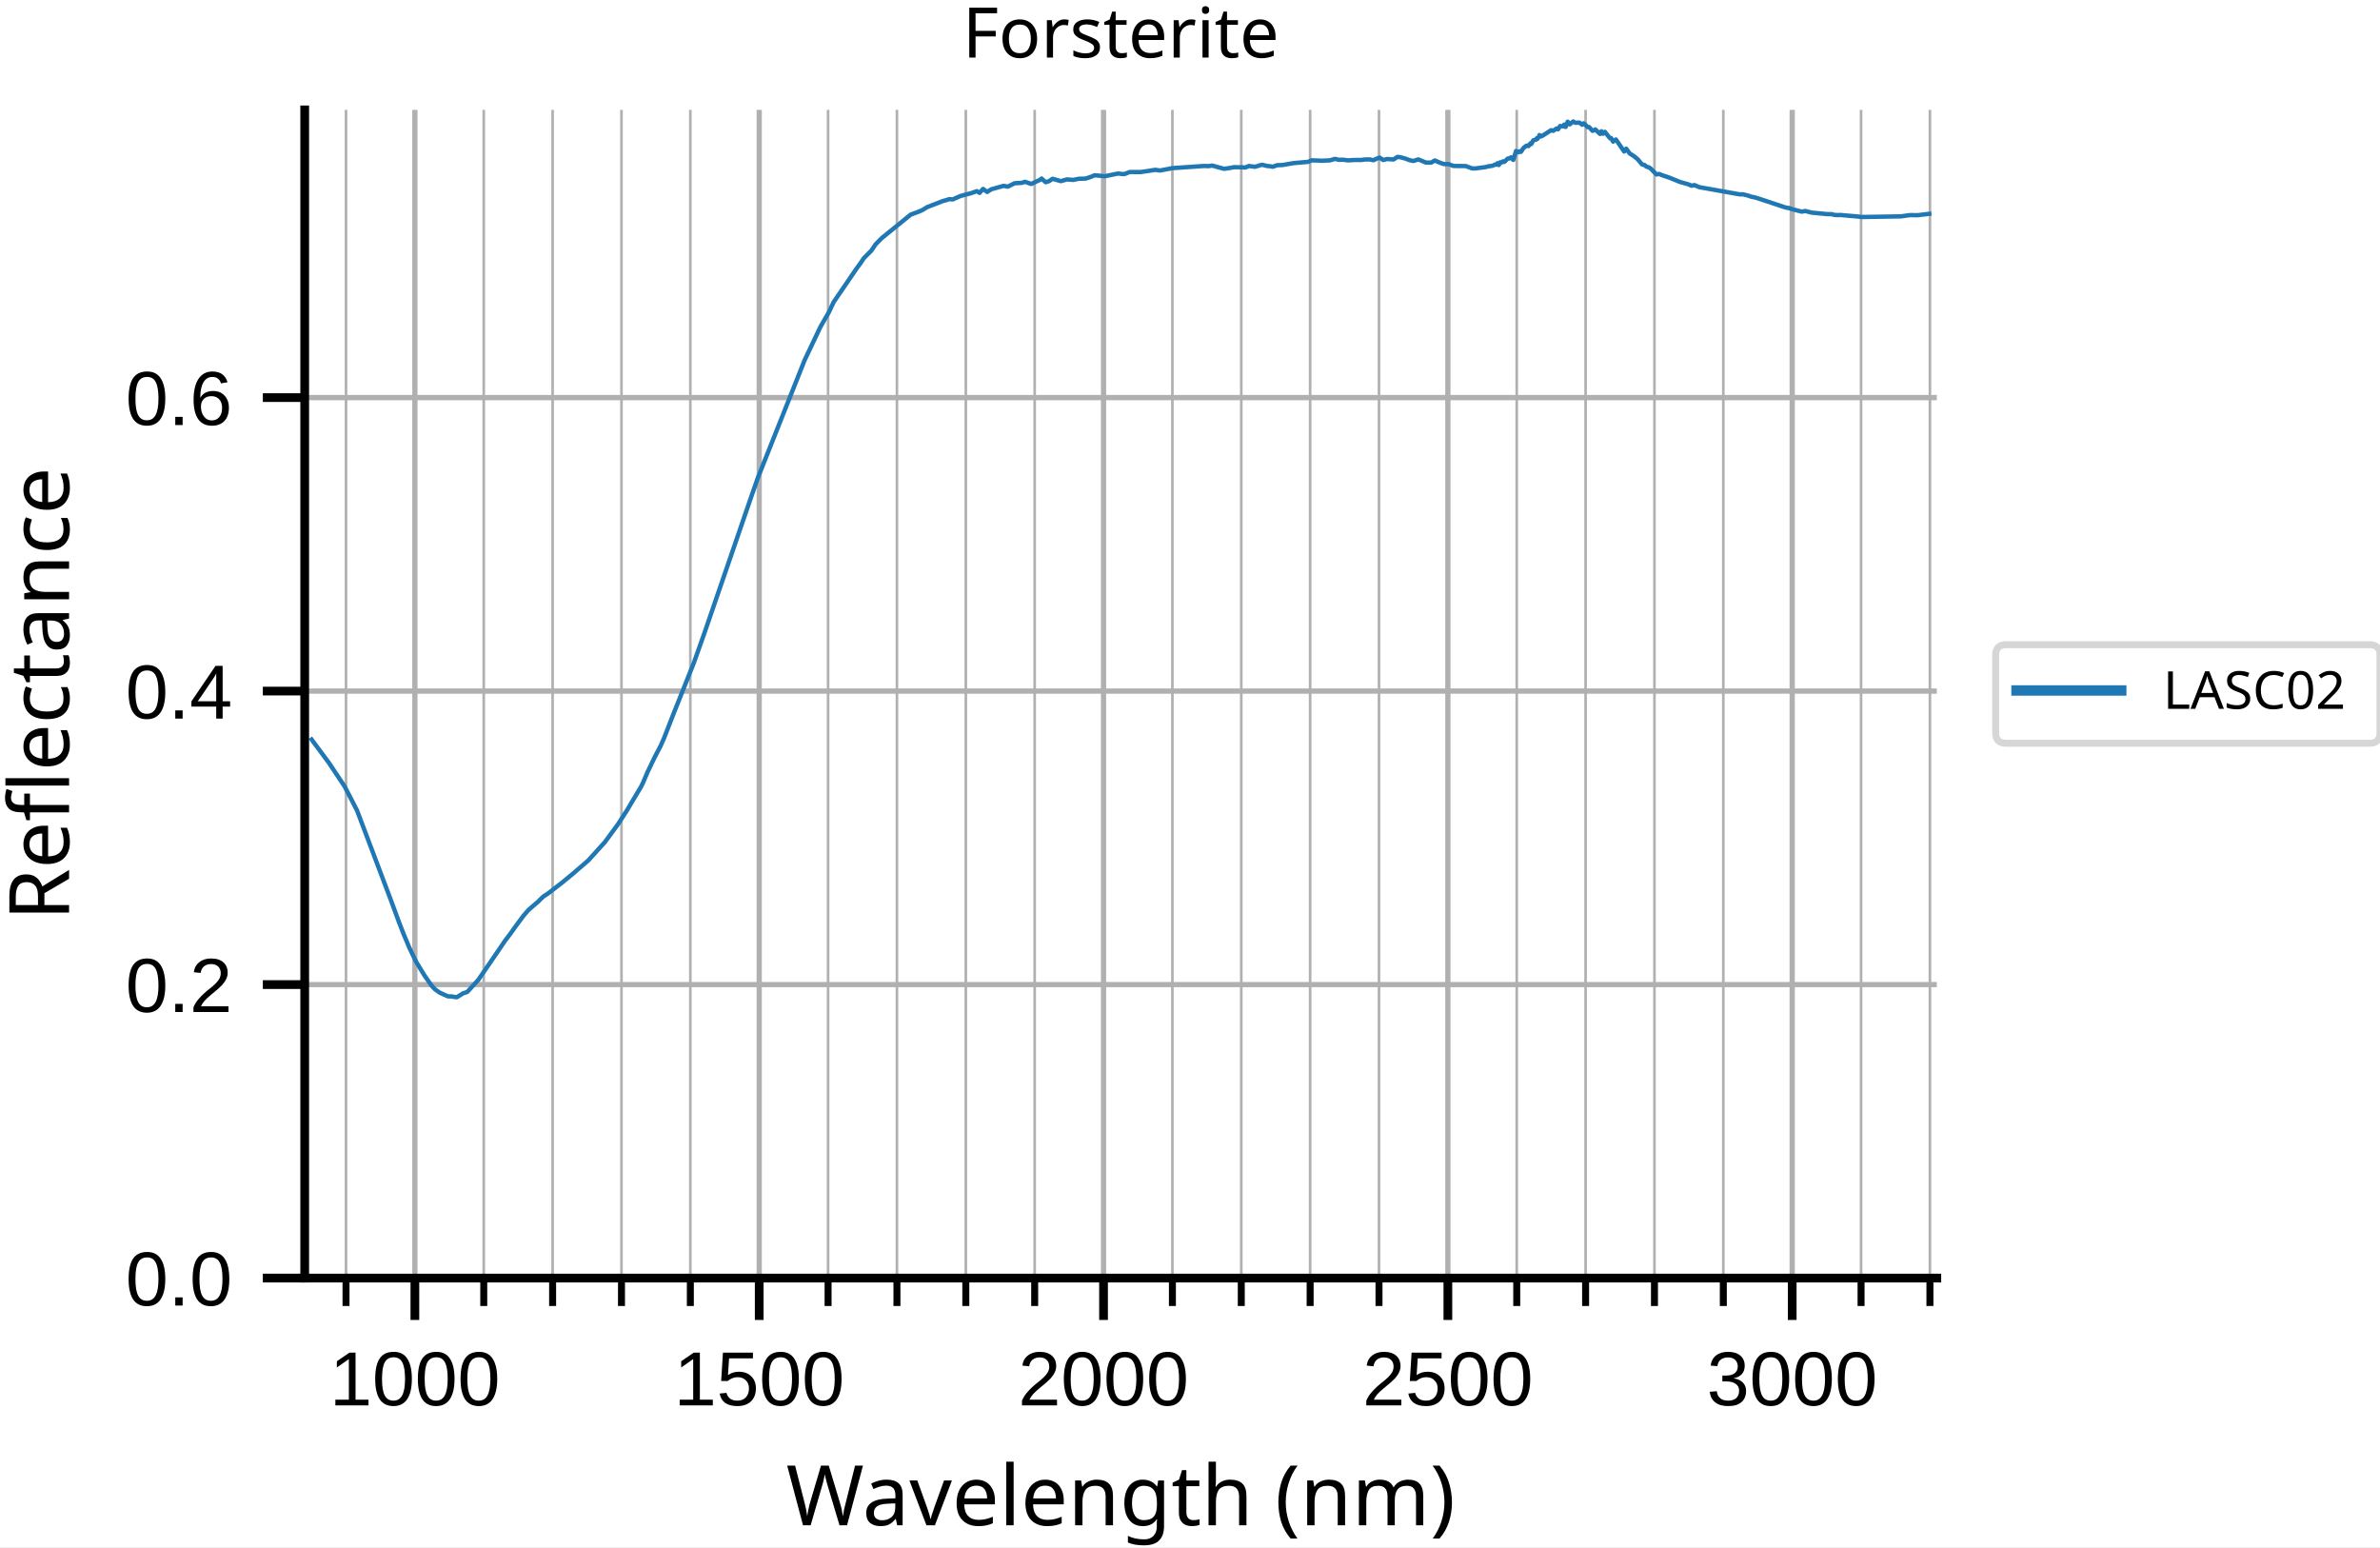
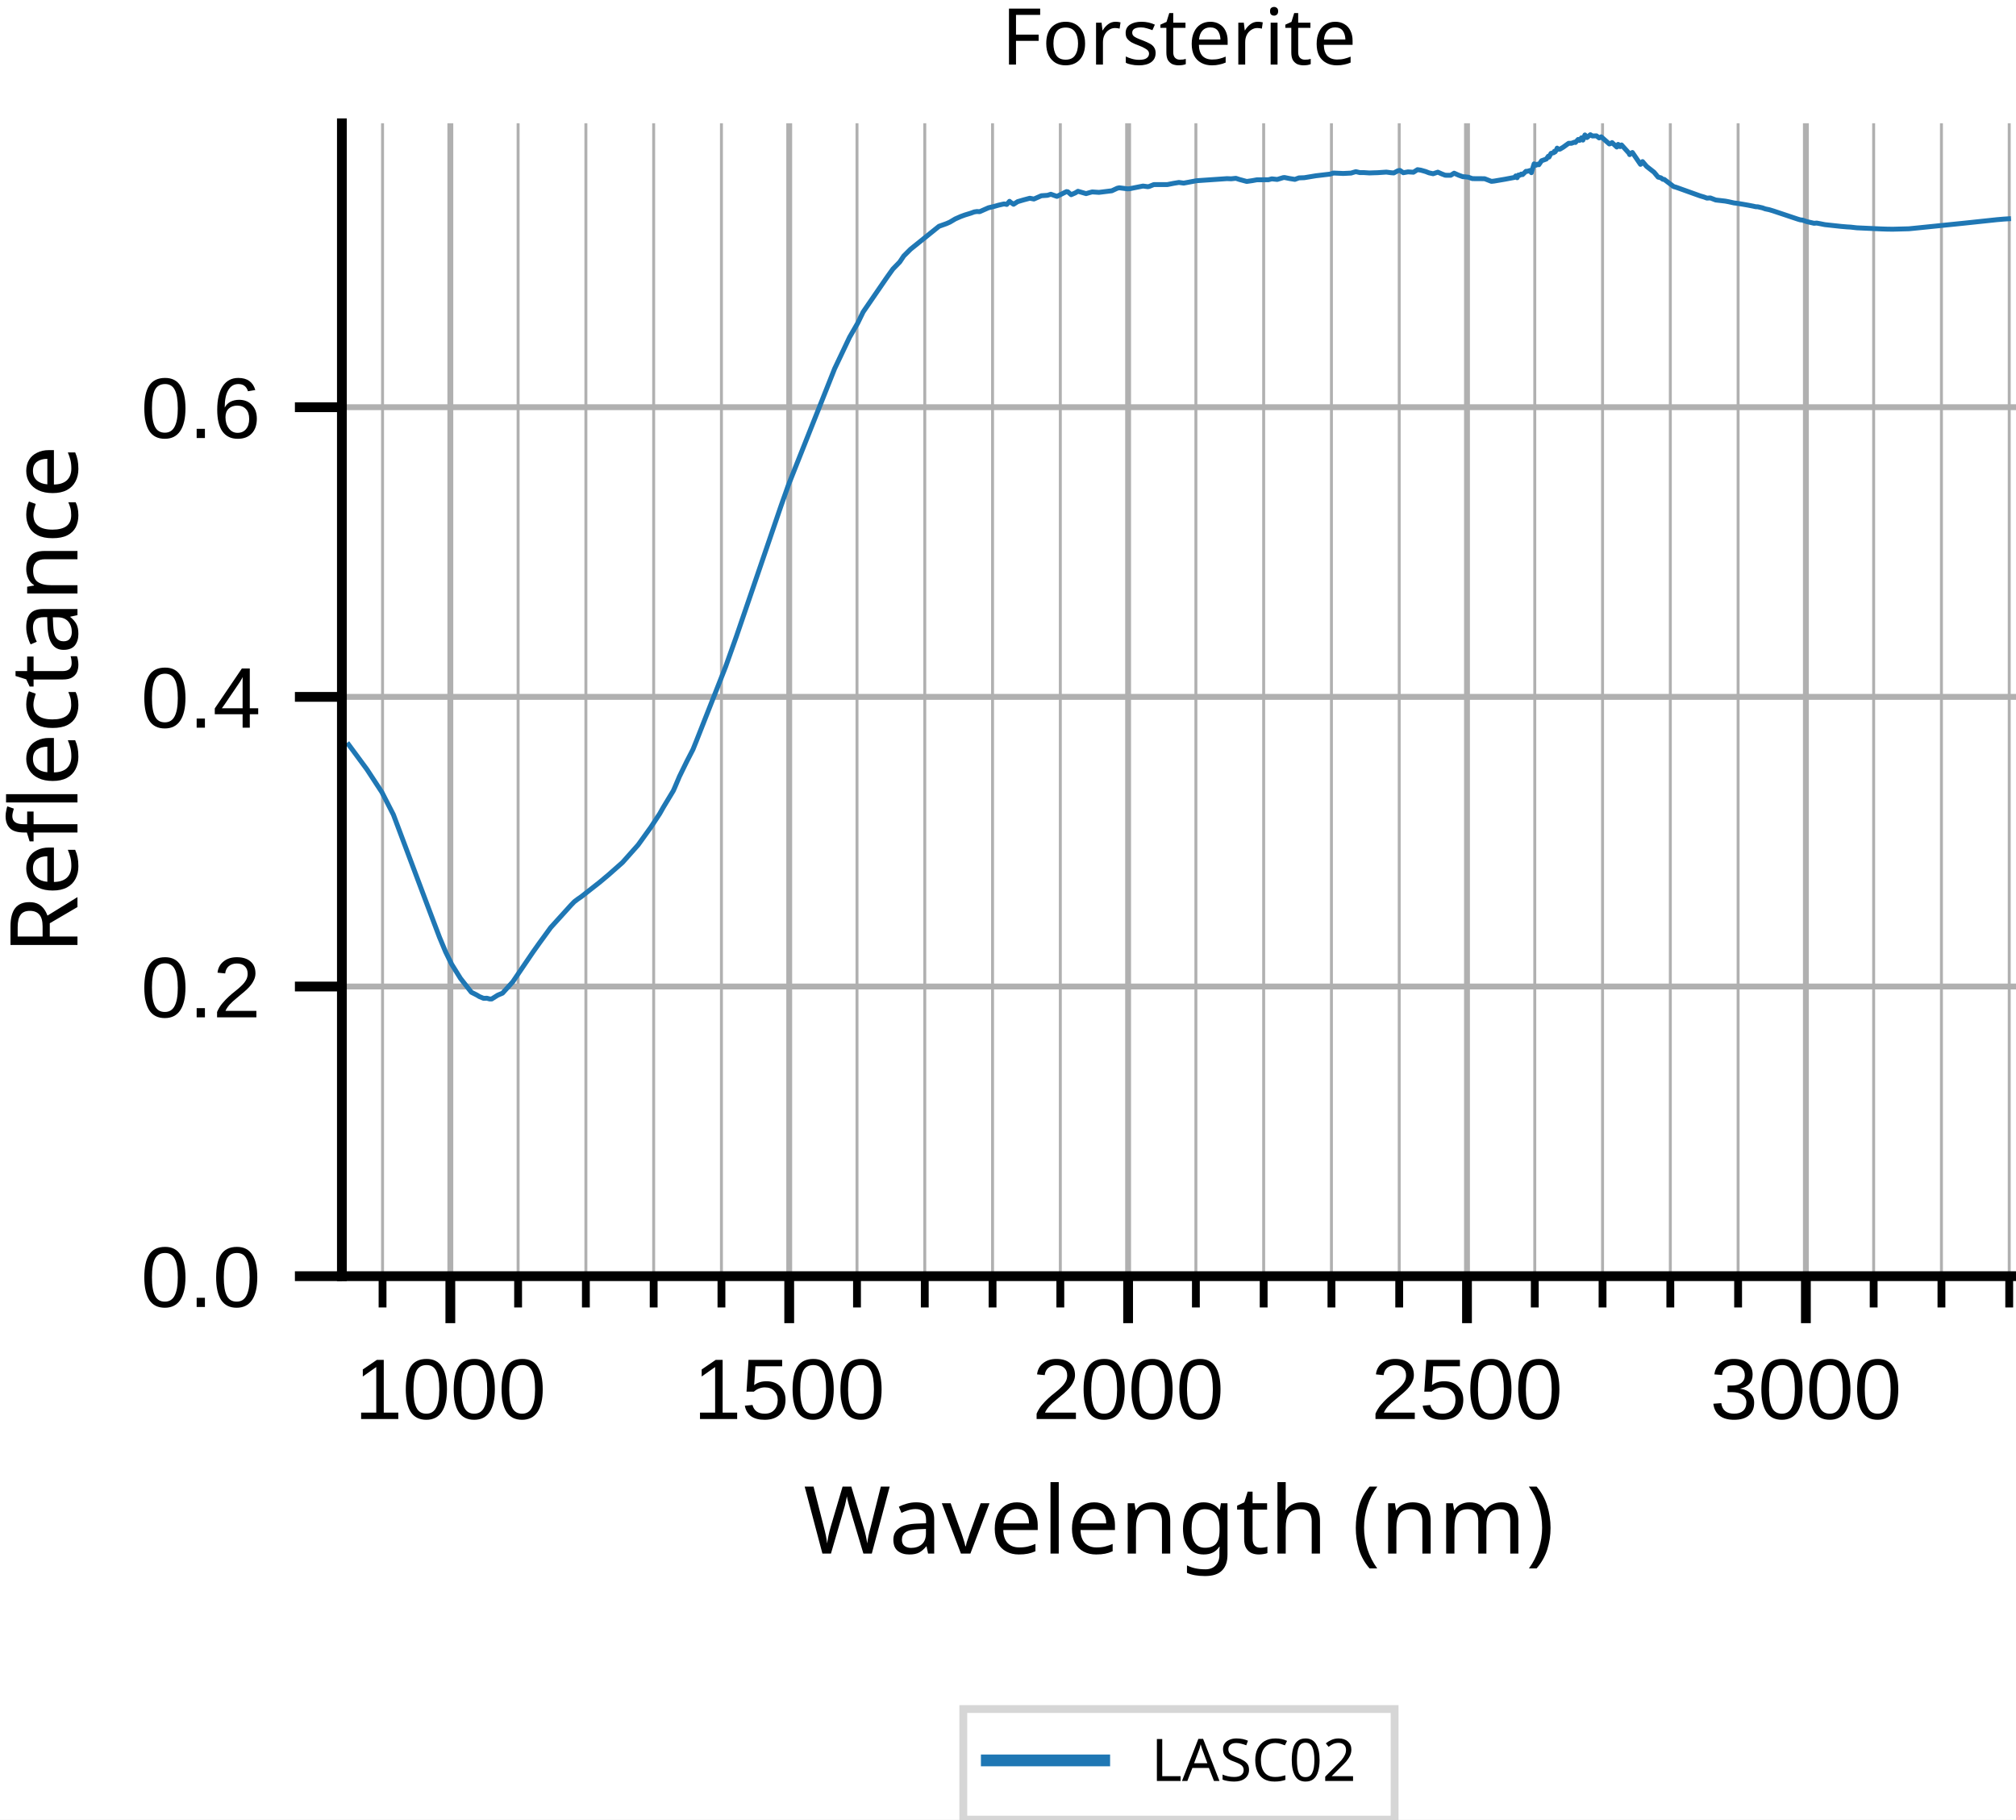
- <svg xmlns="http://www.w3.org/2000/svg" xmlns:xlink="http://www.w3.org/1999/xlink" width="272.861pt" height="177.363pt" viewBox="0 0 272.861 177.363" version="1.1">
+ <svg xmlns="http://www.w3.org/2000/svg" xmlns:xlink="http://www.w3.org/1999/xlink" width="205.989pt" height="185.929pt" viewBox="0 0 205.989 185.929" version="1.1">
  <defs>
    <style type="text/css">*{stroke-linejoin: round; stroke-linecap: butt}</style>
  </defs>
  <g id="figure_1">
    <g id="patch_1">
-       <path d="M 0 177.363  L 272.861 177.363  L 272.861 0  L 0 0  z " style="fill: #ffffff" />
+       <path d="M 0 185.929  L 205.989 185.929  L 205.989 0  L 0 0  z " style="fill: #ffffff" />
    </g>
    <g id="axes_1">
      <g id="patch_2">
-         <path d="M 34.933 146.524  L 222.051 146.524  L 222.051 12.598  L 34.933 12.598  z " style="fill: #ffffff" />
+         <path d="M 34.933 130.398  L 205.989 130.398  L 205.989 12.598  L 34.933 12.598  z " style="fill: #ffffff" />
      </g>
      <g id="matplotlib.axis_1">
        <g id="xtick_1">
          <g id="line2d_1">
-             <path d="M 47.565 146.524  L 47.565 12.598  " clip-path="url(#pc90f68696c)" style="fill: none; stroke: #b0b0b0; stroke-width: 0.6; stroke-linecap: square" />
+             <path d="M 46.014 130.398  L 46.014 12.598  " clip-path="url(#p730b44d50e)" style="fill: none; stroke: #b0b0b0; stroke-width: 0.6; stroke-linecap: square" />
          </g>
          <g id="line2d_2">
            <defs>
-               <path id="md2df601f86" d="M 0 0  L 0 4.8  " style="stroke: #000000" />
+               <path id="m1fab5408ec" d="M 0 0  L 0 4.8  " style="stroke: #000000" />
            </defs>
            <g>
-               <use xlink:href="#md2df601f86" x="47.565" y="146.524" style="stroke: #000000" />
+               <use xlink:href="#m1fab5408ec" x="46.014" y="130.398" style="stroke: #000000" />
            </g>
          </g>
          <g id="text_1">
-             <text style="font: 8.8px 'Arial'; text-anchor: middle" x="47.565" y="161.123" transform="rotate(-0 47.56542 161.1231)">1000</text>
+             <text style="font: 8.8px 'Arial'; text-anchor: middle" x="46.014" y="144.997" transform="rotate(-0 46.01353 144.9971)">1000</text>
          </g>
        </g>
        <g id="xtick_2">
          <g id="line2d_3">
-             <path d="M 87.042 146.524  L 87.042 12.598  " clip-path="url(#pc90f68696c)" style="fill: none; stroke: #b0b0b0; stroke-width: 0.6; stroke-linecap: square" />
+             <path d="M 80.64 130.398  L 80.64 12.598  " clip-path="url(#p730b44d50e)" style="fill: none; stroke: #b0b0b0; stroke-width: 0.6; stroke-linecap: square" />
          </g>
          <g id="line2d_4">
            <g>
-               <use xlink:href="#md2df601f86" x="87.042" y="146.524" style="stroke: #000000" />
+               <use xlink:href="#m1fab5408ec" x="80.64" y="130.398" style="stroke: #000000" />
            </g>
          </g>
          <g id="text_2">
-             <text style="font: 8.8px 'Arial'; text-anchor: middle" x="87.042" y="161.123" transform="rotate(-0 87.04173 161.1231)">1500</text>
+             <text style="font: 8.8px 'Arial'; text-anchor: middle" x="80.64" y="144.997" transform="rotate(-0 80.64018 144.9971)">1500</text>
          </g>
        </g>
        <g id="xtick_3">
          <g id="line2d_5">
-             <path d="M 126.518 146.524  L 126.518 12.598  " clip-path="url(#pc90f68696c)" style="fill: none; stroke: #b0b0b0; stroke-width: 0.6; stroke-linecap: square" />
+             <path d="M 115.267 130.398  L 115.267 12.598  " clip-path="url(#p730b44d50e)" style="fill: none; stroke: #b0b0b0; stroke-width: 0.6; stroke-linecap: square" />
          </g>
          <g id="line2d_6">
            <g>
-               <use xlink:href="#md2df601f86" x="126.518" y="146.524" style="stroke: #000000" />
+               <use xlink:href="#m1fab5408ec" x="115.267" y="130.398" style="stroke: #000000" />
            </g>
          </g>
          <g id="text_3">
-             <text style="font: 8.8px 'Arial'; text-anchor: middle" x="126.518" y="161.123" transform="rotate(-0 126.518 161.1231)">2000</text>
+             <text style="font: 8.8px 'Arial'; text-anchor: middle" x="115.267" y="144.997" transform="rotate(-0 115.2668 144.9971)">2000</text>
          </g>
        </g>
        <g id="xtick_4">
          <g id="line2d_7">
-             <path d="M 165.994 146.524  L 165.994 12.598  " clip-path="url(#pc90f68696c)" style="fill: none; stroke: #b0b0b0; stroke-width: 0.6; stroke-linecap: square" />
+             <path d="M 149.893 130.398  L 149.893 12.598  " clip-path="url(#p730b44d50e)" style="fill: none; stroke: #b0b0b0; stroke-width: 0.6; stroke-linecap: square" />
          </g>
          <g id="line2d_8">
            <g>
-               <use xlink:href="#md2df601f86" x="165.994" y="146.524" style="stroke: #000000" />
+               <use xlink:href="#m1fab5408ec" x="149.893" y="130.398" style="stroke: #000000" />
            </g>
          </g>
          <g id="text_4">
-             <text style="font: 8.8px 'Arial'; text-anchor: middle" x="165.994" y="161.123" transform="rotate(-0 165.9943 161.1231)">2500</text>
+             <text style="font: 8.8px 'Arial'; text-anchor: middle" x="149.893" y="144.997" transform="rotate(-0 149.8935 144.9971)">2500</text>
          </g>
        </g>
        <g id="xtick_5">
          <g id="line2d_9">
-             <path d="M 205.471 146.524  L 205.471 12.598  " clip-path="url(#pc90f68696c)" style="fill: none; stroke: #b0b0b0; stroke-width: 0.6; stroke-linecap: square" />
+             <path d="M 184.52 130.398  L 184.52 12.598  " clip-path="url(#p730b44d50e)" style="fill: none; stroke: #b0b0b0; stroke-width: 0.6; stroke-linecap: square" />
          </g>
          <g id="line2d_10">
            <g>
-               <use xlink:href="#md2df601f86" x="205.471" y="146.524" style="stroke: #000000" />
+               <use xlink:href="#m1fab5408ec" x="184.52" y="130.398" style="stroke: #000000" />
            </g>
          </g>
          <g id="text_5">
-             <text style="font: 8.8px 'Arial'; text-anchor: middle" x="205.471" y="161.123" transform="rotate(-0 205.4707 161.1231)">3000</text>
+             <text style="font: 8.8px 'Arial'; text-anchor: middle" x="184.52" y="144.997" transform="rotate(-0 184.5201 144.9971)">3000</text>
          </g>
        </g>
        <g id="xtick_6">
          <g id="line2d_11">
-             <path d="M 39.67 146.524  L 39.67 12.598  " clip-path="url(#pc90f68696c)" style="fill: none; stroke: #b0b0b0; stroke-width: 0.3; stroke-linecap: square" />
+             <path d="M 39.088 130.398  L 39.088 12.598  " clip-path="url(#p730b44d50e)" style="fill: none; stroke: #b0b0b0; stroke-width: 0.3; stroke-linecap: square" />
          </g>
          <g id="line2d_12">
            <defs>
-               <path id="mfdd90f24b0" d="M 0 0  L 0 3.2  " style="stroke: #000000; stroke-width: 0.8" />
+               <path id="m19342d8880" d="M 0 0  L 0 3.2  " style="stroke: #000000; stroke-width: 0.8" />
            </defs>
            <g>
-               <use xlink:href="#mfdd90f24b0" x="39.67" y="146.524" style="stroke: #000000; stroke-width: 0.8" />
+               <use xlink:href="#m19342d8880" x="39.088" y="130.398" style="stroke: #000000; stroke-width: 0.8" />
            </g>
          </g>
        </g>
        <g id="xtick_7">
          <g id="line2d_13">
-             <path d="M 55.461 146.524  L 55.461 12.598  " clip-path="url(#pc90f68696c)" style="fill: none; stroke: #b0b0b0; stroke-width: 0.3; stroke-linecap: square" />
+             <path d="M 52.939 130.398  L 52.939 12.598  " clip-path="url(#p730b44d50e)" style="fill: none; stroke: #b0b0b0; stroke-width: 0.3; stroke-linecap: square" />
          </g>
          <g id="line2d_14">
            <g>
-               <use xlink:href="#mfdd90f24b0" x="55.461" y="146.524" style="stroke: #000000; stroke-width: 0.8" />
+               <use xlink:href="#m19342d8880" x="52.939" y="130.398" style="stroke: #000000; stroke-width: 0.8" />
            </g>
          </g>
        </g>
        <g id="xtick_8">
          <g id="line2d_15">
-             <path d="M 63.356 146.524  L 63.356 12.598  " clip-path="url(#pc90f68696c)" style="fill: none; stroke: #b0b0b0; stroke-width: 0.3; stroke-linecap: square" />
+             <path d="M 59.864 130.398  L 59.864 12.598  " clip-path="url(#p730b44d50e)" style="fill: none; stroke: #b0b0b0; stroke-width: 0.3; stroke-linecap: square" />
          </g>
          <g id="line2d_16">
            <g>
-               <use xlink:href="#mfdd90f24b0" x="63.356" y="146.524" style="stroke: #000000; stroke-width: 0.8" />
+               <use xlink:href="#m19342d8880" x="59.864" y="130.398" style="stroke: #000000; stroke-width: 0.8" />
            </g>
          </g>
        </g>
        <g id="xtick_9">
          <g id="line2d_17">
-             <path d="M 71.251 146.524  L 71.251 12.598  " clip-path="url(#pc90f68696c)" style="fill: none; stroke: #b0b0b0; stroke-width: 0.3; stroke-linecap: square" />
+             <path d="M 66.79 130.398  L 66.79 12.598  " clip-path="url(#p730b44d50e)" style="fill: none; stroke: #b0b0b0; stroke-width: 0.3; stroke-linecap: square" />
          </g>
          <g id="line2d_18">
            <g>
-               <use xlink:href="#mfdd90f24b0" x="71.251" y="146.524" style="stroke: #000000; stroke-width: 0.8" />
+               <use xlink:href="#m19342d8880" x="66.79" y="130.398" style="stroke: #000000; stroke-width: 0.8" />
            </g>
          </g>
        </g>
        <g id="xtick_10">
          <g id="line2d_19">
-             <path d="M 79.146 146.524  L 79.146 12.598  " clip-path="url(#pc90f68696c)" style="fill: none; stroke: #b0b0b0; stroke-width: 0.3; stroke-linecap: square" />
+             <path d="M 73.715 130.398  L 73.715 12.598  " clip-path="url(#p730b44d50e)" style="fill: none; stroke: #b0b0b0; stroke-width: 0.3; stroke-linecap: square" />
          </g>
          <g id="line2d_20">
            <g>
-               <use xlink:href="#mfdd90f24b0" x="79.146" y="146.524" style="stroke: #000000; stroke-width: 0.8" />
+               <use xlink:href="#m19342d8880" x="73.715" y="130.398" style="stroke: #000000; stroke-width: 0.8" />
            </g>
          </g>
        </g>
        <g id="xtick_11">
          <g id="line2d_21">
-             <path d="M 94.937 146.524  L 94.937 12.598  " clip-path="url(#pc90f68696c)" style="fill: none; stroke: #b0b0b0; stroke-width: 0.3; stroke-linecap: square" />
+             <path d="M 87.566 130.398  L 87.566 12.598  " clip-path="url(#p730b44d50e)" style="fill: none; stroke: #b0b0b0; stroke-width: 0.3; stroke-linecap: square" />
          </g>
          <g id="line2d_22">
            <g>
-               <use xlink:href="#mfdd90f24b0" x="94.937" y="146.524" style="stroke: #000000; stroke-width: 0.8" />
+               <use xlink:href="#m19342d8880" x="87.566" y="130.398" style="stroke: #000000; stroke-width: 0.8" />
            </g>
          </g>
        </g>
        <g id="xtick_12">
          <g id="line2d_23">
-             <path d="M 102.832 146.524  L 102.832 12.598  " clip-path="url(#pc90f68696c)" style="fill: none; stroke: #b0b0b0; stroke-width: 0.3; stroke-linecap: square" />
+             <path d="M 94.491 130.398  L 94.491 12.598  " clip-path="url(#p730b44d50e)" style="fill: none; stroke: #b0b0b0; stroke-width: 0.3; stroke-linecap: square" />
          </g>
          <g id="line2d_24">
            <g>
-               <use xlink:href="#mfdd90f24b0" x="102.832" y="146.524" style="stroke: #000000; stroke-width: 0.8" />
+               <use xlink:href="#m19342d8880" x="94.491" y="130.398" style="stroke: #000000; stroke-width: 0.8" />
            </g>
          </g>
        </g>
        <g id="xtick_13">
          <g id="line2d_25">
-             <path d="M 110.728 146.524  L 110.728 12.598  " clip-path="url(#pc90f68696c)" style="fill: none; stroke: #b0b0b0; stroke-width: 0.3; stroke-linecap: square" />
+             <path d="M 101.416 130.398  L 101.416 12.598  " clip-path="url(#p730b44d50e)" style="fill: none; stroke: #b0b0b0; stroke-width: 0.3; stroke-linecap: square" />
          </g>
          <g id="line2d_26">
            <g>
-               <use xlink:href="#mfdd90f24b0" x="110.728" y="146.524" style="stroke: #000000; stroke-width: 0.8" />
+               <use xlink:href="#m19342d8880" x="101.416" y="130.398" style="stroke: #000000; stroke-width: 0.8" />
            </g>
          </g>
        </g>
        <g id="xtick_14">
          <g id="line2d_27">
-             <path d="M 118.623 146.524  L 118.623 12.598  " clip-path="url(#pc90f68696c)" style="fill: none; stroke: #b0b0b0; stroke-width: 0.3; stroke-linecap: square" />
+             <path d="M 108.341 130.398  L 108.341 12.598  " clip-path="url(#p730b44d50e)" style="fill: none; stroke: #b0b0b0; stroke-width: 0.3; stroke-linecap: square" />
          </g>
          <g id="line2d_28">
            <g>
-               <use xlink:href="#mfdd90f24b0" x="118.623" y="146.524" style="stroke: #000000; stroke-width: 0.8" />
+               <use xlink:href="#m19342d8880" x="108.341" y="130.398" style="stroke: #000000; stroke-width: 0.8" />
            </g>
          </g>
        </g>
        <g id="xtick_15">
          <g id="line2d_29">
-             <path d="M 134.413 146.524  L 134.413 12.598  " clip-path="url(#pc90f68696c)" style="fill: none; stroke: #b0b0b0; stroke-width: 0.3; stroke-linecap: square" />
+             <path d="M 122.192 130.398  L 122.192 12.598  " clip-path="url(#p730b44d50e)" style="fill: none; stroke: #b0b0b0; stroke-width: 0.3; stroke-linecap: square" />
          </g>
          <g id="line2d_30">
            <g>
-               <use xlink:href="#mfdd90f24b0" x="134.413" y="146.524" style="stroke: #000000; stroke-width: 0.8" />
+               <use xlink:href="#m19342d8880" x="122.192" y="130.398" style="stroke: #000000; stroke-width: 0.8" />
            </g>
          </g>
        </g>
        <g id="xtick_16">
          <g id="line2d_31">
-             <path d="M 142.309 146.524  L 142.309 12.598  " clip-path="url(#pc90f68696c)" style="fill: none; stroke: #b0b0b0; stroke-width: 0.3; stroke-linecap: square" />
+             <path d="M 129.117 130.398  L 129.117 12.598  " clip-path="url(#p730b44d50e)" style="fill: none; stroke: #b0b0b0; stroke-width: 0.3; stroke-linecap: square" />
          </g>
          <g id="line2d_32">
            <g>
-               <use xlink:href="#mfdd90f24b0" x="142.309" y="146.524" style="stroke: #000000; stroke-width: 0.8" />
+               <use xlink:href="#m19342d8880" x="129.117" y="130.398" style="stroke: #000000; stroke-width: 0.8" />
            </g>
          </g>
        </g>
        <g id="xtick_17">
          <g id="line2d_33">
-             <path d="M 150.204 146.524  L 150.204 12.598  " clip-path="url(#pc90f68696c)" style="fill: none; stroke: #b0b0b0; stroke-width: 0.3; stroke-linecap: square" />
+             <path d="M 136.043 130.398  L 136.043 12.598  " clip-path="url(#p730b44d50e)" style="fill: none; stroke: #b0b0b0; stroke-width: 0.3; stroke-linecap: square" />
          </g>
          <g id="line2d_34">
            <g>
-               <use xlink:href="#mfdd90f24b0" x="150.204" y="146.524" style="stroke: #000000; stroke-width: 0.8" />
+               <use xlink:href="#m19342d8880" x="136.043" y="130.398" style="stroke: #000000; stroke-width: 0.8" />
            </g>
          </g>
        </g>
        <g id="xtick_18">
          <g id="line2d_35">
-             <path d="M 158.099 146.524  L 158.099 12.598  " clip-path="url(#pc90f68696c)" style="fill: none; stroke: #b0b0b0; stroke-width: 0.3; stroke-linecap: square" />
+             <path d="M 142.968 130.398  L 142.968 12.598  " clip-path="url(#p730b44d50e)" style="fill: none; stroke: #b0b0b0; stroke-width: 0.3; stroke-linecap: square" />
          </g>
          <g id="line2d_36">
            <g>
-               <use xlink:href="#mfdd90f24b0" x="158.099" y="146.524" style="stroke: #000000; stroke-width: 0.8" />
+               <use xlink:href="#m19342d8880" x="142.968" y="130.398" style="stroke: #000000; stroke-width: 0.8" />
            </g>
          </g>
        </g>
        <g id="xtick_19">
          <g id="line2d_37">
-             <path d="M 173.89 146.524  L 173.89 12.598  " clip-path="url(#pc90f68696c)" style="fill: none; stroke: #b0b0b0; stroke-width: 0.3; stroke-linecap: square" />
+             <path d="M 156.819 130.398  L 156.819 12.598  " clip-path="url(#p730b44d50e)" style="fill: none; stroke: #b0b0b0; stroke-width: 0.3; stroke-linecap: square" />
          </g>
          <g id="line2d_38">
            <g>
-               <use xlink:href="#mfdd90f24b0" x="173.89" y="146.524" style="stroke: #000000; stroke-width: 0.8" />
+               <use xlink:href="#m19342d8880" x="156.819" y="130.398" style="stroke: #000000; stroke-width: 0.8" />
            </g>
          </g>
        </g>
        <g id="xtick_20">
          <g id="line2d_39">
-             <path d="M 181.785 146.524  L 181.785 12.598  " clip-path="url(#pc90f68696c)" style="fill: none; stroke: #b0b0b0; stroke-width: 0.3; stroke-linecap: square" />
+             <path d="M 163.744 130.398  L 163.744 12.598  " clip-path="url(#p730b44d50e)" style="fill: none; stroke: #b0b0b0; stroke-width: 0.3; stroke-linecap: square" />
          </g>
          <g id="line2d_40">
            <g>
-               <use xlink:href="#mfdd90f24b0" x="181.785" y="146.524" style="stroke: #000000; stroke-width: 0.8" />
+               <use xlink:href="#m19342d8880" x="163.744" y="130.398" style="stroke: #000000; stroke-width: 0.8" />
            </g>
          </g>
        </g>
        <g id="xtick_21">
          <g id="line2d_41">
-             <path d="M 189.68 146.524  L 189.68 12.598  " clip-path="url(#pc90f68696c)" style="fill: none; stroke: #b0b0b0; stroke-width: 0.3; stroke-linecap: square" />
+             <path d="M 170.669 130.398  L 170.669 12.598  " clip-path="url(#p730b44d50e)" style="fill: none; stroke: #b0b0b0; stroke-width: 0.3; stroke-linecap: square" />
          </g>
          <g id="line2d_42">
            <g>
-               <use xlink:href="#mfdd90f24b0" x="189.68" y="146.524" style="stroke: #000000; stroke-width: 0.8" />
+               <use xlink:href="#m19342d8880" x="170.669" y="130.398" style="stroke: #000000; stroke-width: 0.8" />
            </g>
          </g>
        </g>
        <g id="xtick_22">
          <g id="line2d_43">
-             <path d="M 197.575 146.524  L 197.575 12.598  " clip-path="url(#pc90f68696c)" style="fill: none; stroke: #b0b0b0; stroke-width: 0.3; stroke-linecap: square" />
+             <path d="M 177.595 130.398  L 177.595 12.598  " clip-path="url(#p730b44d50e)" style="fill: none; stroke: #b0b0b0; stroke-width: 0.3; stroke-linecap: square" />
          </g>
          <g id="line2d_44">
            <g>
-               <use xlink:href="#mfdd90f24b0" x="197.575" y="146.524" style="stroke: #000000; stroke-width: 0.8" />
+               <use xlink:href="#m19342d8880" x="177.595" y="130.398" style="stroke: #000000; stroke-width: 0.8" />
            </g>
          </g>
        </g>
        <g id="xtick_23">
          <g id="line2d_45">
-             <path d="M 213.366 146.524  L 213.366 12.598  " clip-path="url(#pc90f68696c)" style="fill: none; stroke: #b0b0b0; stroke-width: 0.3; stroke-linecap: square" />
+             <path d="M 191.445 130.398  L 191.445 12.598  " clip-path="url(#p730b44d50e)" style="fill: none; stroke: #b0b0b0; stroke-width: 0.3; stroke-linecap: square" />
          </g>
          <g id="line2d_46">
            <g>
-               <use xlink:href="#mfdd90f24b0" x="213.366" y="146.524" style="stroke: #000000; stroke-width: 0.8" />
+               <use xlink:href="#m19342d8880" x="191.445" y="130.398" style="stroke: #000000; stroke-width: 0.8" />
            </g>
          </g>
        </g>
        <g id="xtick_24">
          <g id="line2d_47">
-             <path d="M 221.261 146.524  L 221.261 12.598  " clip-path="url(#pc90f68696c)" style="fill: none; stroke: #b0b0b0; stroke-width: 0.3; stroke-linecap: square" />
+             <path d="M 198.371 130.398  L 198.371 12.598  " clip-path="url(#p730b44d50e)" style="fill: none; stroke: #b0b0b0; stroke-width: 0.3; stroke-linecap: square" />
          </g>
          <g id="line2d_48">
            <g>
-               <use xlink:href="#mfdd90f24b0" x="221.261" y="146.524" style="stroke: #000000; stroke-width: 0.8" />
+               <use xlink:href="#m19342d8880" x="198.371" y="130.398" style="stroke: #000000; stroke-width: 0.8" />
+             </g>
+           </g>
+         </g>
+         <g id="xtick_25">
+           <g id="line2d_49">
+             <path d="M 205.296 130.398  L 205.296 12.598  " clip-path="url(#p730b44d50e)" style="fill: none; stroke: #b0b0b0; stroke-width: 0.3; stroke-linecap: square" />
+           </g>
+           <g id="line2d_50">
+             <g>
+               <use xlink:href="#m19342d8880" x="205.296" y="130.398" style="stroke: #000000; stroke-width: 0.8" />
            </g>
          </g>
        </g>
        <g id="text_6">
-           <text style="font: 9.6px 'Futura', sans-serif; text-anchor: middle" x="128.492" y="174.869" transform="rotate(-0 128.4918 174.8686)">Wavelength (nm)</text>
+           <text style="font: 9.6px 'Futura', sans-serif; text-anchor: middle" x="120.461" y="158.743" transform="rotate(-0 120.4608 158.7426)">Wavelength (nm)</text>
        </g>
      </g>
      <g id="matplotlib.axis_2">
        <g id="ytick_1">
-           <g id="line2d_49">
-             <path d="M 34.933 146.524  L 222.051 146.524  " clip-path="url(#pc90f68696c)" style="fill: none; stroke: #b0b0b0; stroke-width: 0.6; stroke-linecap: square" />
-           </g>
-           <g id="line2d_50">
+           <g id="line2d_51">
+             <path d="M 34.933 130.398  L 205.989 130.398  " clip-path="url(#p730b44d50e)" style="fill: none; stroke: #b0b0b0; stroke-width: 0.6; stroke-linecap: square" />
+           </g>
+           <g id="line2d_52">
            <defs>
-               <path id="m036775fc55" d="M 0 0  L -4.8 0  " style="stroke: #000000" />
+               <path id="m391e14c36c" d="M 0 0  L -4.8 0  " style="stroke: #000000" />
            </defs>
            <g>
-               <use xlink:href="#m036775fc55" x="34.933" y="146.524" style="stroke: #000000" />
+               <use xlink:href="#m391e14c36c" x="34.933" y="130.398" style="stroke: #000000" />
            </g>
          </g>
          <g id="text_7">
-             <text style="font: 8.8px 'Arial'; text-anchor: end" x="26.633" y="149.674" transform="rotate(-0 26.633 149.6736)">0.0</text>
+             <text style="font: 8.8px 'Arial'; text-anchor: end" x="26.633" y="133.548" transform="rotate(-0 26.633 133.5476)">0.0</text>
          </g>
        </g>
        <g id="ytick_2">
-           <g id="line2d_51">
-             <path d="M 34.933 112.876  L 222.051 112.876  " clip-path="url(#pc90f68696c)" style="fill: none; stroke: #b0b0b0; stroke-width: 0.6; stroke-linecap: square" />
-           </g>
-           <g id="line2d_52">
-             <g>
-               <use xlink:href="#m036775fc55" x="34.933" y="112.876" style="stroke: #000000" />
+           <g id="line2d_53">
+             <path d="M 34.933 100.802  L 205.989 100.802  " clip-path="url(#p730b44d50e)" style="fill: none; stroke: #b0b0b0; stroke-width: 0.6; stroke-linecap: square" />
+           </g>
+           <g id="line2d_54">
+             <g>
+               <use xlink:href="#m391e14c36c" x="34.933" y="100.802" style="stroke: #000000" />
            </g>
          </g>
          <g id="text_8">
-             <text style="font: 8.8px 'Arial'; text-anchor: end" x="26.633" y="116.026" transform="rotate(-0 26.633 116.0259)">0.2</text>
+             <text style="font: 8.8px 'Arial'; text-anchor: end" x="26.633" y="103.951" transform="rotate(-0 26.633 103.9514)">0.2</text>
          </g>
        </g>
        <g id="ytick_3">
-           <g id="line2d_53">
-             <path d="M 34.933 79.229  L 222.051 79.229  " clip-path="url(#pc90f68696c)" style="fill: none; stroke: #b0b0b0; stroke-width: 0.6; stroke-linecap: square" />
-           </g>
-           <g id="line2d_54">
-             <g>
-               <use xlink:href="#m036775fc55" x="34.933" y="79.229" style="stroke: #000000" />
+           <g id="line2d_55">
+             <path d="M 34.933 71.206  L 205.989 71.206  " clip-path="url(#p730b44d50e)" style="fill: none; stroke: #b0b0b0; stroke-width: 0.6; stroke-linecap: square" />
+           </g>
+           <g id="line2d_56">
+             <g>
+               <use xlink:href="#m391e14c36c" x="34.933" y="71.206" style="stroke: #000000" />
            </g>
          </g>
          <g id="text_9">
-             <text style="font: 8.8px 'Arial'; text-anchor: end" x="26.633" y="82.378" transform="rotate(-0 26.633 82.37814)">0.4</text>
+             <text style="font: 8.8px 'Arial'; text-anchor: end" x="26.633" y="74.355" transform="rotate(-0 26.633 74.35513)">0.4</text>
          </g>
        </g>
        <g id="ytick_4">
-           <g id="line2d_55">
-             <path d="M 34.933 45.581  L 222.051 45.581  " clip-path="url(#pc90f68696c)" style="fill: none; stroke: #b0b0b0; stroke-width: 0.6; stroke-linecap: square" />
-           </g>
-           <g id="line2d_56">
-             <g>
-               <use xlink:href="#m036775fc55" x="34.933" y="45.581" style="stroke: #000000" />
+           <g id="line2d_57">
+             <path d="M 34.933 41.609  L 205.989 41.609  " clip-path="url(#p730b44d50e)" style="fill: none; stroke: #b0b0b0; stroke-width: 0.6; stroke-linecap: square" />
+           </g>
+           <g id="line2d_58">
+             <g>
+               <use xlink:href="#m391e14c36c" x="34.933" y="41.609" style="stroke: #000000" />
            </g>
          </g>
          <g id="text_10">
-             <text style="font: 8.8px 'Arial'; text-anchor: end" x="26.633" y="48.73" transform="rotate(-0 26.633 48.73039)">0.6</text>
+             <text style="font: 8.8px 'Arial'; text-anchor: end" x="26.633" y="44.759" transform="rotate(-0 26.633 44.75888)">0.6</text>
          </g>
        </g>
        <g id="text_11">
-           <text style="font: 9.6px 'Futura', sans-serif; text-anchor: middle" x="7.917" y="79.561" transform="rotate(-90 7.917 79.56085)">Reflectance</text>
-         </g>
-       </g>
-       <g id="line2d_57">
-         <path d="M 35.723 84.779  L 37.696 87.436  L 39.512 90.162  L 40.933 92.912  L 44.802 103.162  L 45.75 105.737  L 46.302 107.151  L 46.934 108.659  L 47.723 110.292  L 48.671 111.838  L 49.46 112.971  L 49.855 113.403  L 50.408 113.8  L 50.96 114.05  L 51.355 114.225  L 51.829 114.236  L 52.066 114.292  L 52.382 114.323  L 53.092 113.88  L 53.566 113.725  L 54.829 112.346  L 57.119 109.006  L 57.908 107.842  L 58.461 107.118  L 59.171 106.122  L 60.04 104.952  L 60.593 104.32  L 61.224 103.77  L 61.698 103.372  L 61.935 103.119  L 62.33 102.754  L 62.803 102.452  L 64.461 101.172  L 65.646 100.194  L 66.593 99.379  L 67.461 98.629  L 69.356 96.531  L 70.856 94.489  L 71.883 92.896  L 72.357 92.093  L 73.462 90.252  L 73.699 89.783  L 74.251 88.484  L 74.567 87.836  L 75.041 86.84  L 75.752 85.484  L 76.146 84.585  L 77.173 81.944  L 79.541 76.009  L 80.726 72.672  L 86.015 57.276  L 86.884 54.784  L 92.253 41.278  L 94.069 37.454  L 95.016 35.819  L 95.569 34.645  L 98.174 30.827  L 98.648 30.181  L 99.043 29.591  L 99.911 28.716  L 100.385 28.012  L 101.095 27.293  L 104.411 24.603  L 105.359 24.254  L 105.753 24.08  L 106.306 23.742  L 108.122 23.039  L 108.517 22.938  L 108.833 22.825  L 109.227 22.865  L 110.096 22.477  L 110.885 22.262  L 111.359 22.142  L 111.991 21.913  L 112.307 22.114  L 112.701 21.661  L 113.175 22.005  L 113.649 21.7  L 114.28 21.524  L 115.07 21.304  L 115.544 21.397  L 116.333 21.007  L 117.123 20.966  L 117.517 20.84  L 118.228 21.089  L 119.254 20.607  L 119.412 20.467  L 119.886 20.892  L 120.281 20.762  L 120.676 20.497  L 121.623 20.769  L 121.939 20.676  L 122.334 20.57  L 123.044 20.625  L 123.676 20.496  L 123.913 20.491  L 124.465 20.474  L 125.018 20.296  L 125.492 20.091  L 126.36 20.174  L 126.676 20.202  L 128.176 19.893  L 128.808 19.963  L 128.966 19.936  L 129.518 19.718  L 130.781 19.723  L 131.808 19.574  L 132.439 19.47  L 132.992 19.547  L 134.413 19.277  L 138.045 19.026  L 138.519 19.048  L 138.993 18.982  L 139.466 19.119  L 140.335 19.353  L 140.966 19.263  L 141.44 19.169  L 142.388 19.177  L 142.782 19.205  L 143.177 19.031  L 143.888 19.122  L 144.598 18.905  L 144.756 18.9  L 145.23 19.02  L 145.625 19.063  L 145.94 19.116  L 146.414 18.94  L 147.046 18.918  L 148.309 18.699  L 149.967 18.556  L 150.362 18.381  L 151.309 18.413  L 151.546 18.428  L 152.493 18.382  L 152.73 18.307  L 153.046 18.216  L 153.52 18.327  L 153.915 18.305  L 154.546 18.385  L 155.178 18.347  L 155.573 18.337  L 156.046 18.341  L 156.441 18.289  L 156.994 18.274  L 157.467 18.365  L 157.862 18.179  L 158.178 18.071  L 158.573 18.34  L 159.047 18.231  L 159.757 18.282  L 160.231 17.985  L 160.626 18.045  L 161.178 18.201  L 161.573 18.356  L 162.047 18.457  L 162.599 18.275  L 162.994 18.431  L 163.468 18.634  L 164.099 18.636  L 164.494 18.393  L 165.047 18.637  L 165.521 18.805  L 165.757 18.812  L 166.073 18.813  L 166.626 19.026  L 167.889 19.036  L 168.047 19.038  L 168.758 19.304  L 168.916 19.305  L 169.152 19.31  L 170.337 19.152  L 170.574 19.081  L 171.126 19  L 171.363 18.875  L 171.521 18.887  L 171.679 18.708  L 171.837 18.921  L 171.995 18.606  L 172.153 18.635  L 172.311 18.496  L 172.468 18.561  L 172.863 18.176  L 173.021 18.177  L 173.258 18.033  L 173.416 18.263  L 173.495 18.335  L 173.811 17.311  L 174.048 17.466  L 174.205 17.347  L 174.363 17.414  L 174.679 16.951  L 174.995 16.711  L 175.153 16.67  L 175.232 16.752  L 175.469 16.424  L 175.548 16.524  L 175.784 16.09  L 176.1 16.011  L 176.179 15.85  L 176.258 15.921  L 176.416 15.686  L 176.495 15.484  L 176.653 15.653  L 176.89 15.533  L 177.837 14.922  L 178.074 14.999  L 178.469 14.721  L 178.627 14.825  L 178.864 14.444  L 179.179 14.487  L 179.337 14.28  L 179.495 14.552  L 179.732 13.952  L 179.969 14.256  L 180.364 13.924  L 180.601 14.072  L 181.074 14.056  L 181.39 14.3  L 181.548 14.134  L 181.706 14.25  L 182.022 14.574  L 182.18 14.563  L 182.574 14.999  L 182.732 14.947  L 182.89 14.84  L 183.443 15.355  L 183.522 15.201  L 183.601 15.048  L 183.759 15.332  L 183.838 15.305  L 183.996 15.114  L 184.469 15.714  L 184.627 15.881  L 184.706 15.829  L 184.943 16.237  L 185.022 16.154  L 185.259 15.99  L 186.206 17.369  L 186.443 17.047  L 186.838 17.588  L 187.075 17.743  L 187.391 17.945  L 187.785 18.285  L 188.259 18.852  L 188.575 18.928  L 188.733 19.099  L 189.049 19.186  L 189.285 19.354  L 189.522 19.608  L 189.917 20.004  L 190.075 19.955  L 190.233 19.947  L 190.549 20.086  L 191.338 20.346  L 192.601 20.858  L 193.549 21.125  L 193.944 21.292  L 194.259 21.217  L 194.812 21.455  L 199.391 22.271  L 199.628 22.29  L 199.786 22.265  L 200.418 22.424  L 200.733 22.538  L 201.207 22.638  L 201.681 22.781  L 204.523 23.728  L 204.839 23.82  L 205.076 23.841  L 205.471 23.984  L 206.576 24.265  L 206.971 24.187  L 207.681 24.372  L 209.497 24.548  L 209.734 24.554  L 209.971 24.545  L 210.287 24.637  L 210.682 24.658  L 210.997 24.647  L 212.971 24.822  L 213.445 24.878  L 217.945 24.805  L 218.972 24.66  L 219.84 24.672  L 221.182 24.513  L 221.182 24.513  " clip-path="url(#pc90f68696c)" style="fill: none; stroke: #1f77b4; stroke-width: 0.5; stroke-linecap: square" />
-       </g>
-       <g id="line2d_58" />
+           <text style="font: 9.6px 'Futura', sans-serif; text-anchor: middle" x="7.917" y="71.498" transform="rotate(-90 7.917 71.49785)">Reflectance</text>
+         </g>
+       </g>
+       <g id="line2d_59">
+         <path d="M 35.626 76.088  L 37.495 78.619  L 39.019 80.946  L 40.196 83.241  L 43.659 92.467  L 44.49 94.669  L 44.905 95.766  L 45.529 97.261  L 46.152 98.528  L 47.052 99.974  L 48.16 101.386  L 48.714 101.668  L 48.991 101.835  L 49.407 102.007  L 49.753 101.998  L 50.03 102.075  L 50.238 102.075  L 50.861 101.685  L 51.346 101.481  L 52.385 100.335  L 54.462 97.278  L 55.155 96.303  L 55.57 95.736  L 56.263 94.78  L 58.341 92.489  L 58.687 92.132  L 59.033 91.87  L 59.379 91.633  L 61.249 90.167  L 62.15 89.412  L 63.604 88.128  L 65.197 86.338  L 66.513 84.508  L 67.413 83.135  L 67.759 82.521  L 68.798 80.799  L 68.936 80.489  L 69.421 79.347  L 69.698 78.777  L 70.183 77.788  L 70.806 76.578  L 71.152 75.716  L 72.053 73.428  L 74.13 68.157  L 75.238 65.043  L 79.809 51.67  L 80.571 49.525  L 85.28 37.668  L 86.804 34.461  L 87.635 33.023  L 88.189 31.884  L 90.474 28.557  L 90.82 28.064  L 91.236 27.485  L 91.928 26.775  L 92.344 26.156  L 93.037 25.464  L 95.945 23.123  L 96.707 22.85  L 97.053 22.698  L 97.607 22.369  L 98.161 22.124  L 98.577 21.971  L 99.2 21.779  L 99.546 21.653  L 99.823 21.612  L 100.1 21.629  L 101.001 21.23  L 101.555 21.098  L 102.039 20.962  L 102.593 20.835  L 102.87 20.889  L 103.148 20.57  L 103.217 20.643  L 103.563 20.872  L 103.979 20.604  L 104.602 20.422  L 105.225 20.256  L 105.641 20.337  L 106.402 20.001  L 107.026 19.958  L 107.372 19.848  L 107.995 20.067  L 108.965 19.581  L 109.103 19.597  L 109.45 19.893  L 109.865 19.714  L 110.142 19.545  L 110.973 19.785  L 111.25 19.703  L 111.596 19.61  L 112.289 19.656  L 113.605 19.494  L 114.159 19.234  L 114.367 19.189  L 115.198 19.293  L 115.405 19.286  L 116.79 19.011  L 117.275 19.077  L 117.414 19.053  L 117.898 18.86  L 119.284 18.858  L 119.907 18.734  L 120.461 18.643  L 120.946 18.711  L 122.261 18.466  L 125.378 18.252  L 125.793 18.271  L 126.278 18.218  L 126.624 18.334  L 127.386 18.54  L 127.94 18.461  L 128.425 18.372  L 129.602 18.366  L 129.949 18.275  L 130.503 18.336  L 131.126 18.146  L 131.264 18.141  L 131.749 18.239  L 132.026 18.284  L 132.303 18.331  L 132.719 18.177  L 133.273 18.157  L 134.45 17.961  L 135.904 17.79  L 136.251 17.68  L 137.012 17.713  L 137.22 17.726  L 138.051 17.685  L 138.259 17.619  L 138.536 17.54  L 138.951 17.637  L 139.367 17.636  L 139.921 17.672  L 140.406 17.655  L 140.752 17.646  L 141.652 17.584  L 142.137 17.65  L 142.414 17.671  L 142.83 17.453  L 143.037 17.412  L 143.384 17.648  L 143.868 17.563  L 144.422 17.598  L 144.838 17.336  L 145.184 17.389  L 145.669 17.527  L 146.015 17.662  L 146.431 17.752  L 146.916 17.592  L 147.331 17.777  L 147.677 17.907  L 148.231 17.909  L 148.578 17.695  L 149.062 17.91  L 149.478 18.058  L 149.686 18.063  L 150.032 18.107  L 150.448 18.252  L 151.556 18.26  L 151.694 18.262  L 152.387 18.531  L 152.664 18.502  L 153.772 18.313  L 154.741 18.129  L 154.88 17.972  L 155.018 18.16  L 155.157 17.883  L 155.295 17.908  L 155.434 17.786  L 155.572 17.843  L 155.919 17.504  L 156.057 17.505  L 156.334 17.422  L 156.473 17.645  L 156.75 16.743  L 156.957 16.88  L 157.096 16.775  L 157.234 16.834  L 157.511 16.427  L 157.996 16.252  L 158.204 15.963  L 158.273 16.051  L 158.481 15.67  L 158.758 15.6  L 158.827 15.458  L 158.896 15.52  L 159.035 15.314  L 159.104 15.136  L 159.173 15.251  L 159.381 15.245  L 159.727 15.04  L 160.074 14.787  L 160.281 14.642  L 160.558 14.644  L 160.905 14.517  L 160.974 14.557  L 161.251 14.249  L 161.39 14.348  L 161.597 14.078  L 161.736 14.316  L 161.944 13.789  L 162.151 14.056  L 162.498 13.764  L 162.705 13.894  L 163.121 13.88  L 163.398 14.095  L 163.606 13.979  L 164.437 14.71  L 164.575 14.664  L 164.714 14.57  L 165.198 15.023  L 165.268 14.887  L 165.337 14.753  L 165.545 14.979  L 165.683 14.811  L 166.445 15.651  L 166.514 15.799  L 166.584 15.726  L 166.791 15.581  L 167.622 16.794  L 167.83 16.511  L 168.246 17.002  L 169.007 17.6  L 169.423 18.099  L 169.7 18.166  L 169.908 18.321  L 170.046 18.331  L 171.016 19.069  L 171.223 19.122  L 173.717 20.016  L 174.132 20.139  L 174.409 20.245  L 174.755 20.224  L 175.309 20.436  L 176.279 20.548  L 176.625 20.613  L 177.179 20.737  L 177.456 20.768  L 178.08 20.87  L 178.634 20.967  L 179.118 21.061  L 179.395 21.123  L 179.603 21.13  L 180.088 21.241  L 180.365 21.341  L 180.78 21.429  L 181.196 21.555  L 183.689 22.388  L 183.966 22.469  L 184.174 22.488  L 184.589 22.637  L 185.351 22.814  L 185.628 22.793  L 185.974 22.857  L 186.459 22.954  L 188.121 23.134  L 188.745 23.187  L 189.091 23.206  L 189.714 23.277  L 192.207 23.392  L 192.761 23.411  L 193.385 23.421  L 195.047 23.377  L 196.016 23.281  L 200.725 22.799  L 204.05 22.446  L 204.742 22.387  L 205.227 22.356  L 205.227 22.356  " clip-path="url(#p730b44d50e)" style="fill: none; stroke: #1f77b4; stroke-width: 0.5; stroke-linecap: square" />
+       </g>
+       <g id="line2d_60" />
      <g id="patch_3">
-         <path d="M 34.933 146.524  L 34.933 12.598  " style="fill: none; stroke: #000000; stroke-linejoin: miter; stroke-linecap: square" />
+         <path d="M 34.933 130.398  L 34.933 12.598  " style="fill: none; stroke: #000000; stroke-linejoin: miter; stroke-linecap: square" />
      </g>
      <g id="patch_4">
-         <path d="M 34.933 146.524  L 222.051 146.524  " style="fill: none; stroke: #000000; stroke-linejoin: miter; stroke-linecap: square" />
+         <path d="M 34.933 130.398  L 205.989 130.398  " style="fill: none; stroke: #000000; stroke-linejoin: miter; stroke-linecap: square" />
      </g>
      <g id="text_12">
-         <text style="font: 8px 'Futura', sans-serif; text-anchor: middle" x="128.492" y="6.598" transform="rotate(-0 128.4918 6.5975)">Forsterite</text>
+         <text style="font: 8px 'Futura', sans-serif; text-anchor: middle" x="120.461" y="6.598" transform="rotate(-0 120.4608 6.5975)">Forsterite</text>
      </g>
      <g id="legend_1">
        <g id="patch_5">
-           <path d="M 229.993 85.211  L 271.661 85.211  Q 272.861 85.211 272.861 84.011  L 272.861 75.111  Q 272.861 73.911 271.661 73.911  L 229.993 73.911  Q 228.793 73.911 228.793 75.111  L 228.793 84.011  Q 228.793 85.211 229.993 85.211  z " style="fill: #ffffff; opacity: 0.8; stroke: #cccccc; stroke-width: 0.8; stroke-linejoin: miter" />
-         </g>
-         <g id="line2d_59">
-           <path d="M 231.193 79.159  L 237.193 79.159  L 243.193 79.159  " style="fill: none; stroke: #1f77b4; stroke-width: 1.2; stroke-linecap: square" />
+           <path d="M 98.427 185.929  L 142.495 185.929  L 142.495 174.628  L 98.427 174.628  z " style="fill: #ffffff; opacity: 0.8; stroke: #cccccc; stroke-width: 0.8; stroke-linejoin: miter" />
+         </g>
+         <g id="line2d_61">
+           <path d="M 100.827 179.877  L 106.827 179.877  L 112.827 179.877  " style="fill: none; stroke: #1f77b4; stroke-width: 1.2; stroke-linecap: square" />
        </g>
        <g id="text_13">
-           <text style="font: 6px 'Futura', sans-serif; text-anchor: start" x="247.993" y="81.259" transform="rotate(-0 247.9931 81.25866)">LASC02</text>
+           <text style="font: 6px 'Futura', sans-serif; text-anchor: start" x="117.627" y="181.977" transform="rotate(-0 117.6268 181.9766)">LASC02</text>
        </g>
      </g>
    </g>
  </g>
  <defs>
-     <clipPath id="pc90f68696c">
-       <rect x="34.933" y="12.598" width="187.118" height="133.927" />
+     <clipPath id="p730b44d50e">
+       <rect x="34.933" y="12.598" width="171.056" height="117.801" />
    </clipPath>
  </defs>
</svg>
